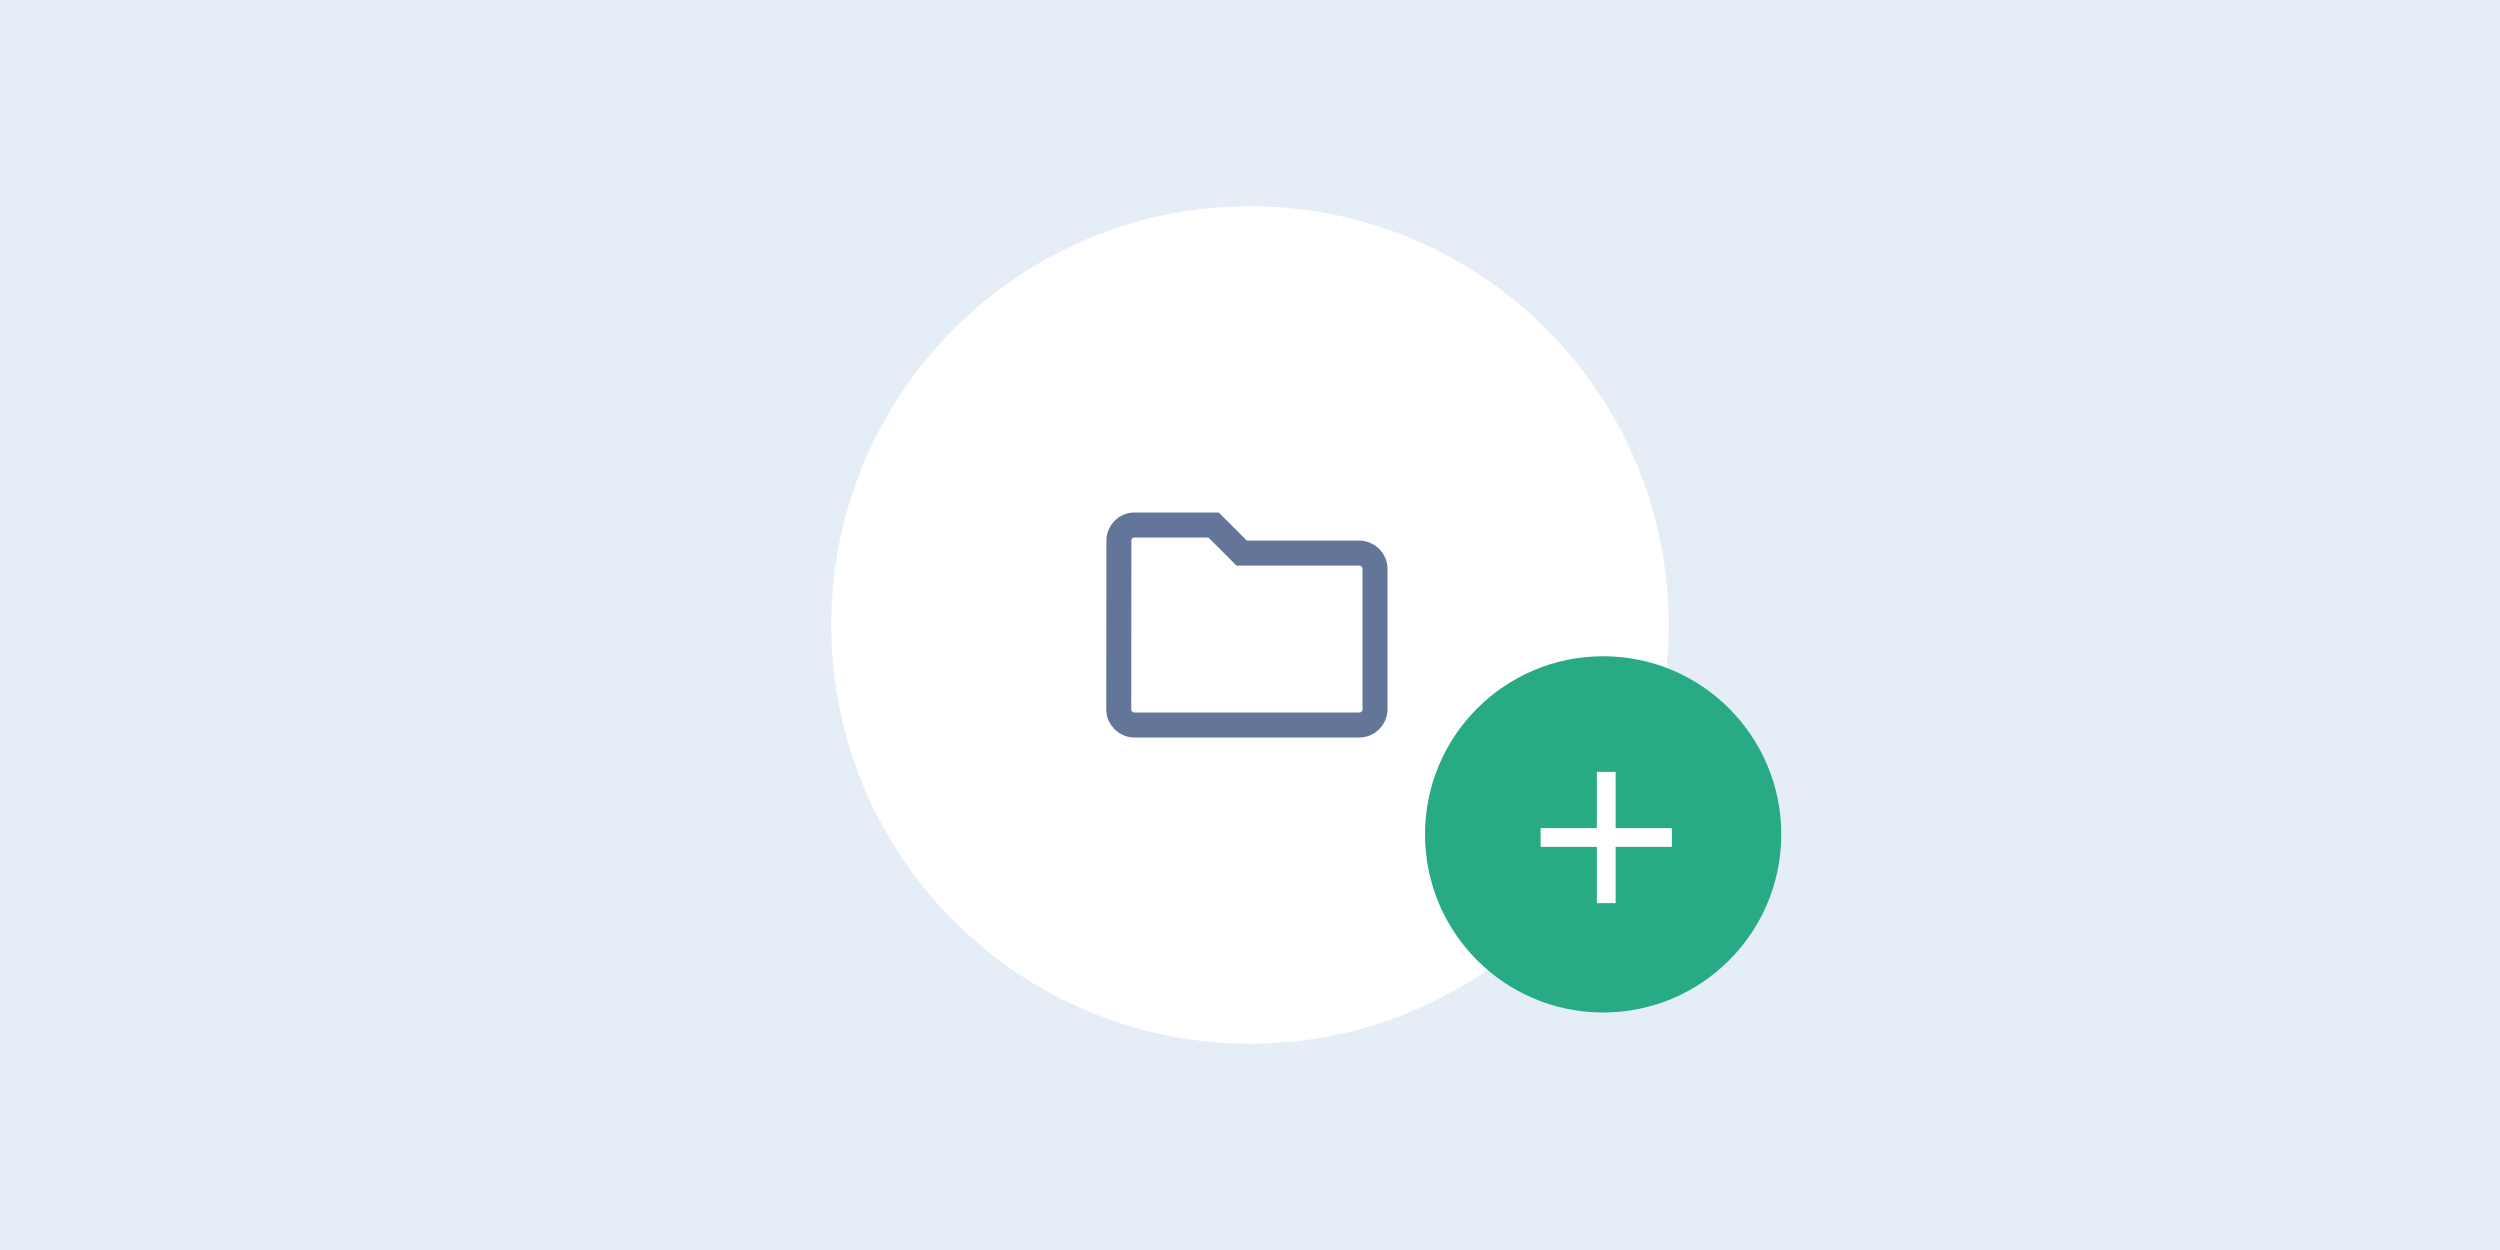
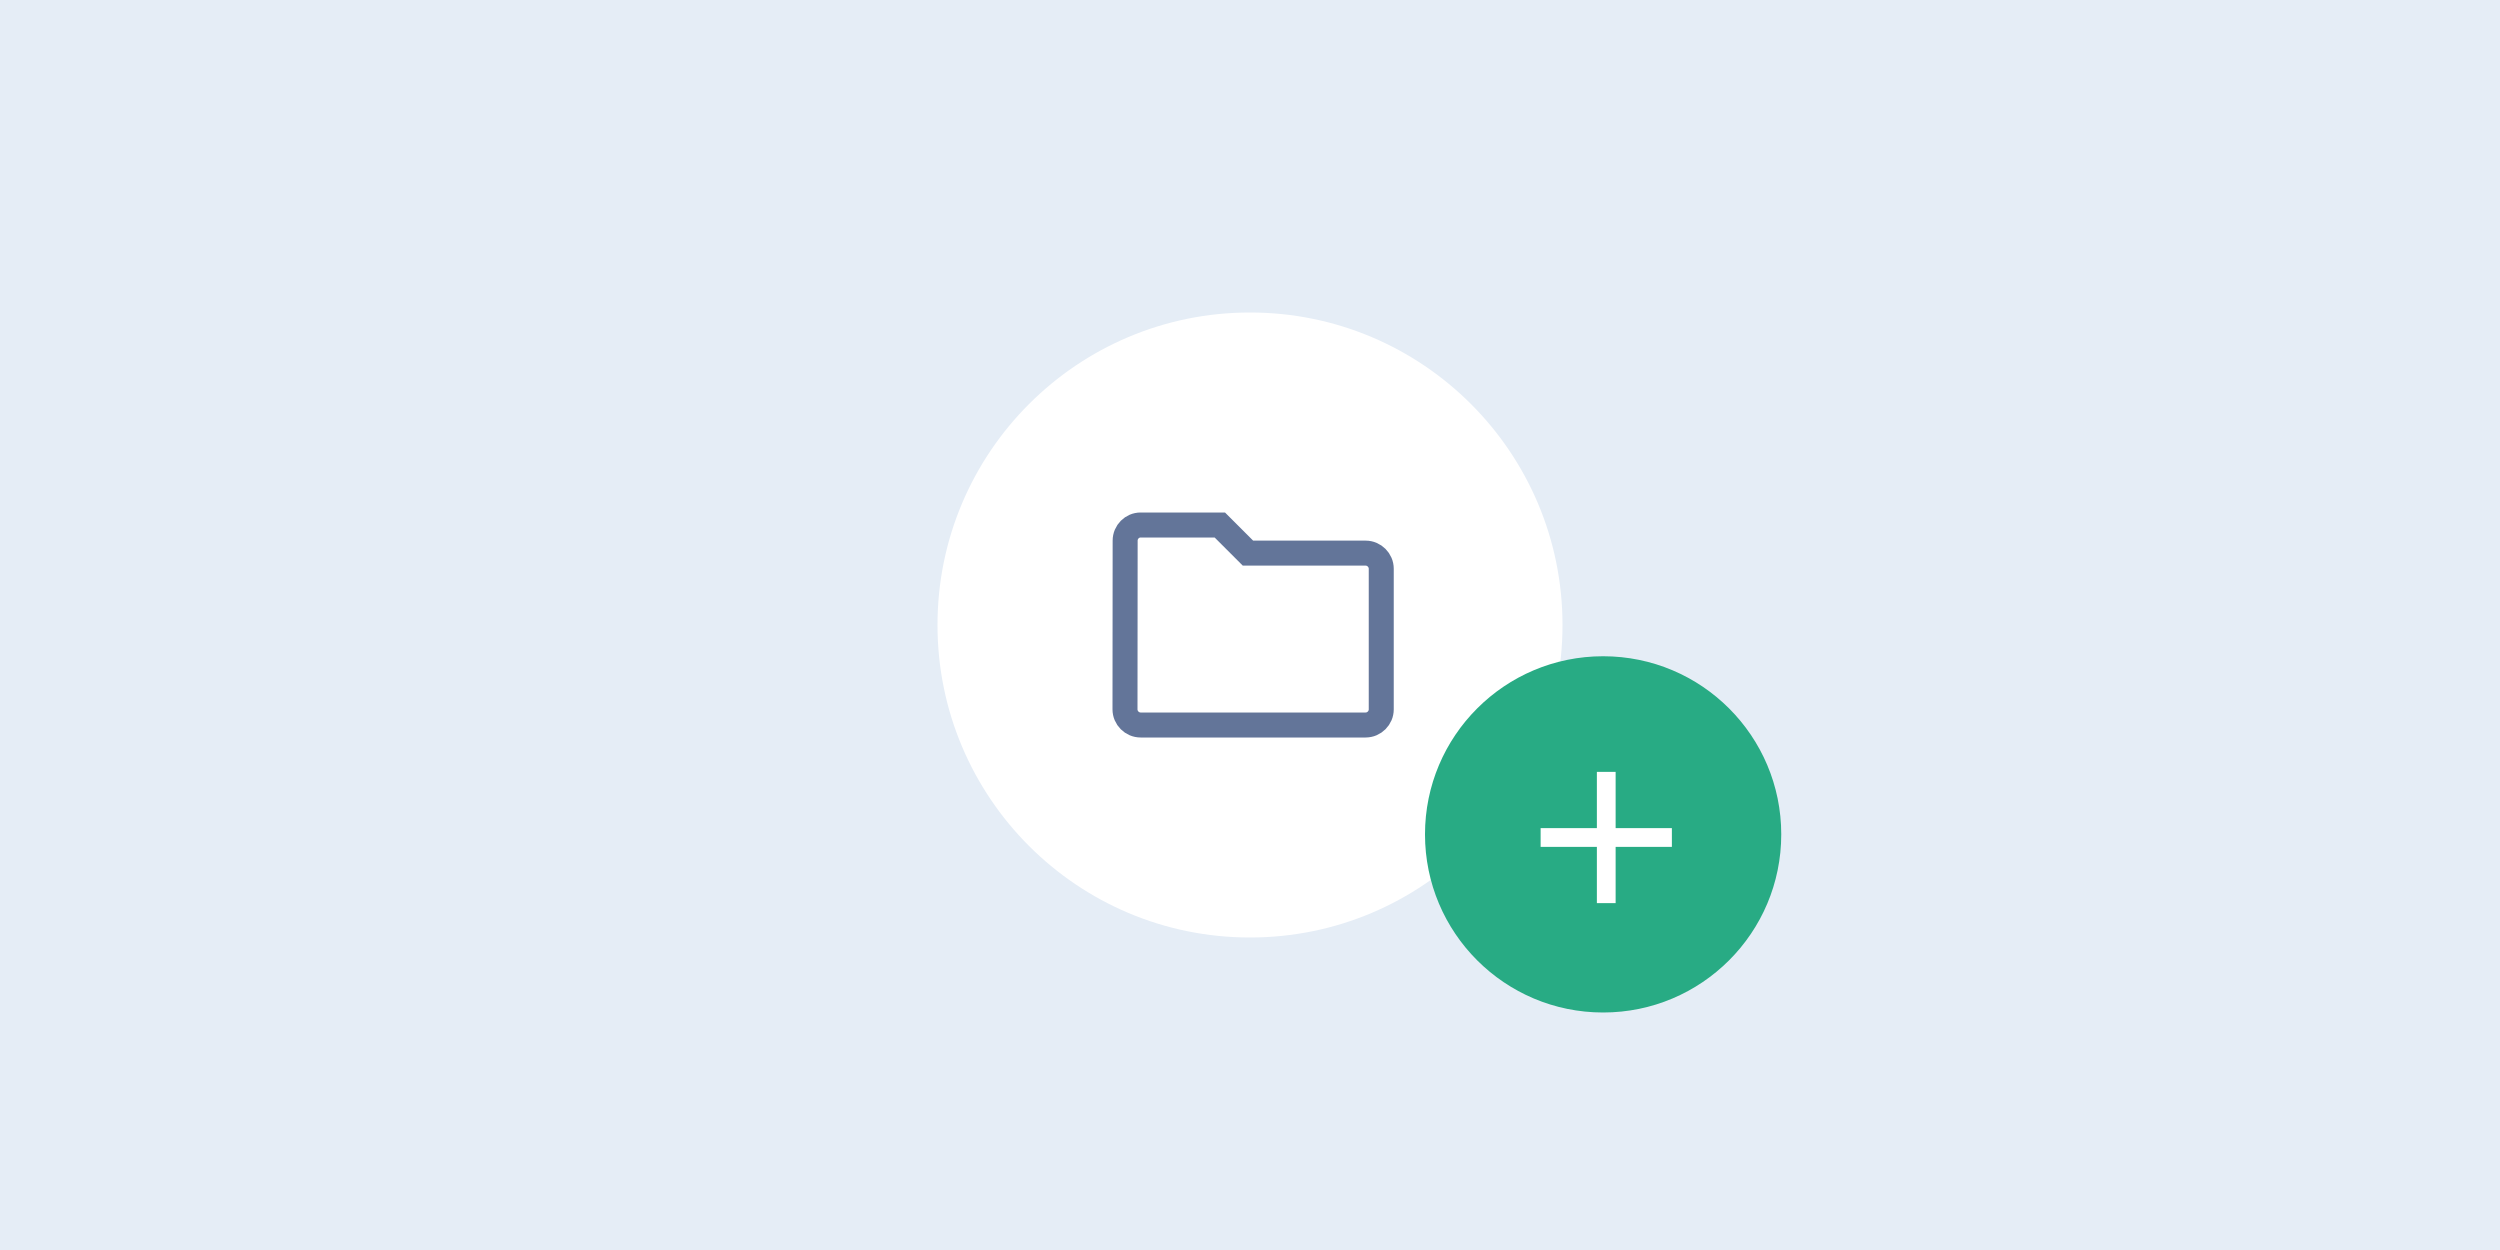
<svg xmlns="http://www.w3.org/2000/svg" fill="none" height="200" viewBox="0 0 400 200" width="400">
  <path d="m0 0h400v200h-400z" fill="#e5edf6" />
-   <circle cx="200" cy="100" fill="#fff" r="67" />
-   <path d="m179.023 86.502v-.002c0-1.383 1.12-2.5 2.477-2.5h12.672l3.914 3.914.586.586h.828 18c1.37 0 2.5 1.13 2.5 2.5v22.5c0 1.37-1.13 2.5-2.5 2.5h-36c-1.37 0-2.5-1.129-2.5-2.499 0-.001 0-.001 0-.001z" stroke="#637599" stroke-width="4" />
+   <circle cx="200" cy="100" fill="#fff" r="50" />
+   <path d="m180.023 86.502v-.002c0-1.383 1.12-2.5 2.477-2.5h12.672l3.914 3.914.586.586h.828 18c1.37 0 2.5 1.13 2.5 2.5v22.5c0 1.37-1.13 2.5-2.5 2.5h-36c-1.37 0-2.5-1.129-2.5-2.499 0-.001 0-.001 0-.001z" stroke="#637599" stroke-width="4" />
  <circle cx="256.5" cy="133.5" fill="#28ab84" r="28.5" />
  <path d="m267.5 135.5h-9v9h-3v-9h-9v-3h9v-9h3v9h9z" fill="#fff" />
</svg>
